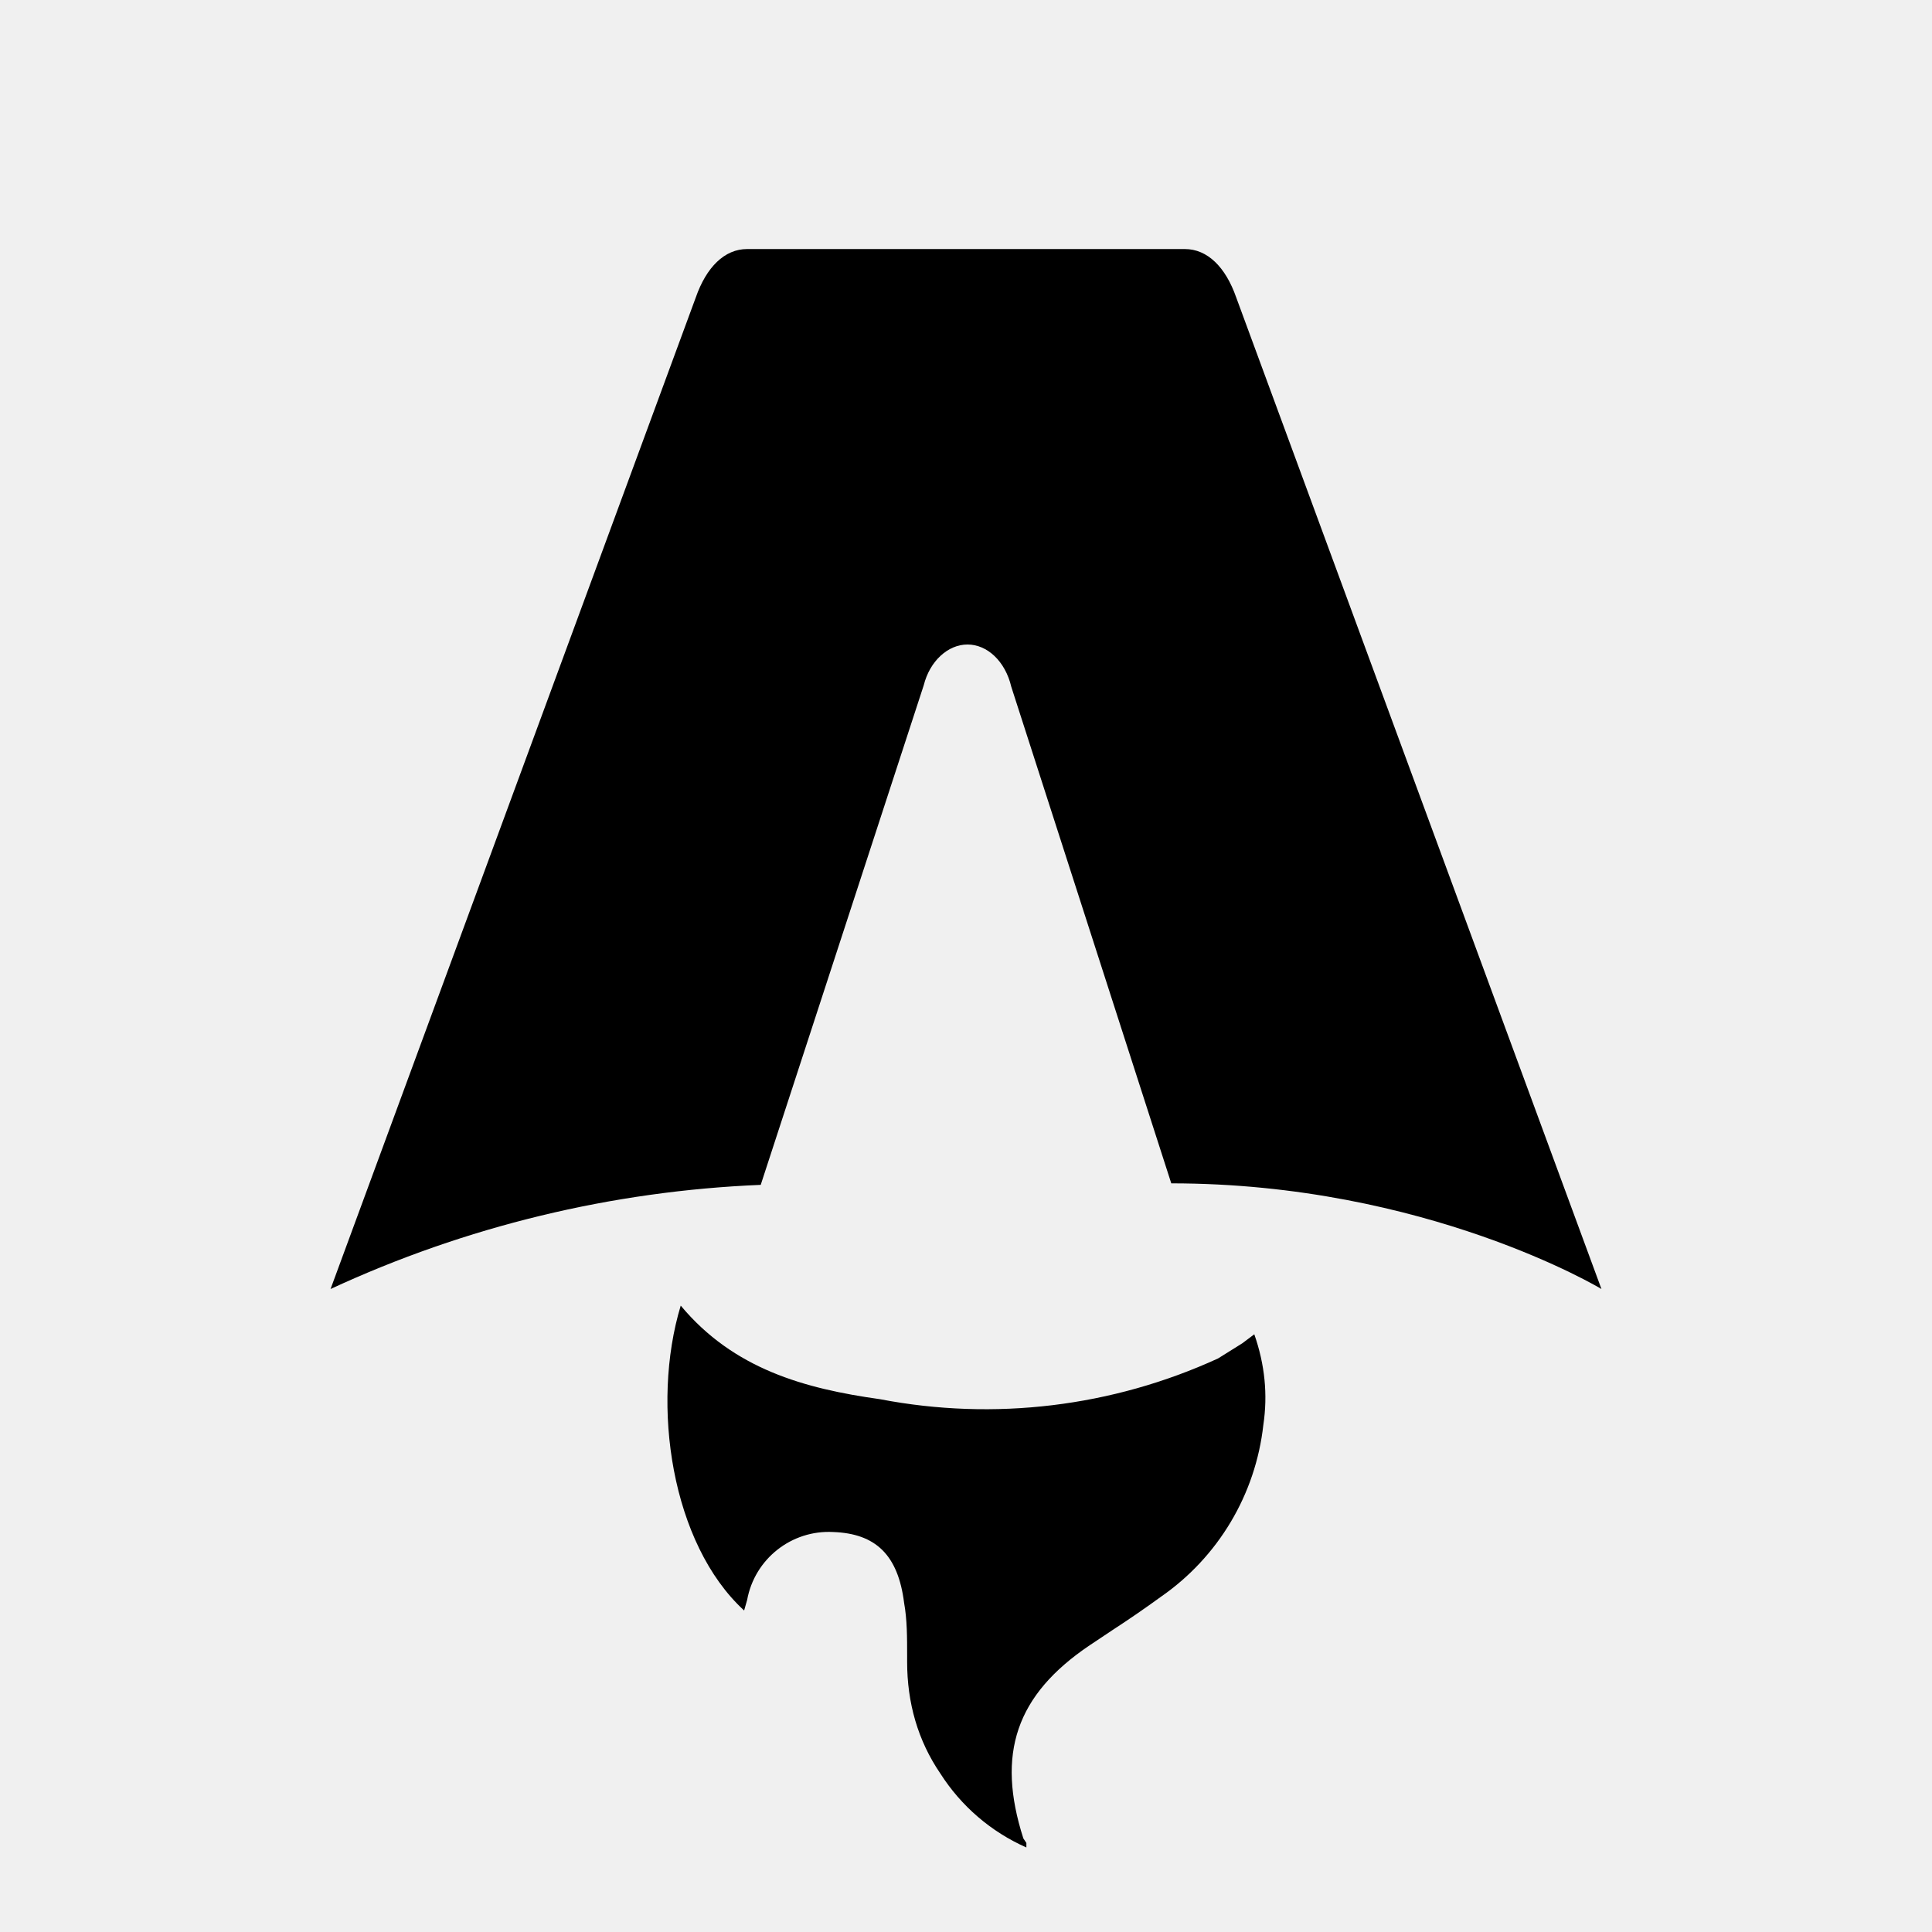
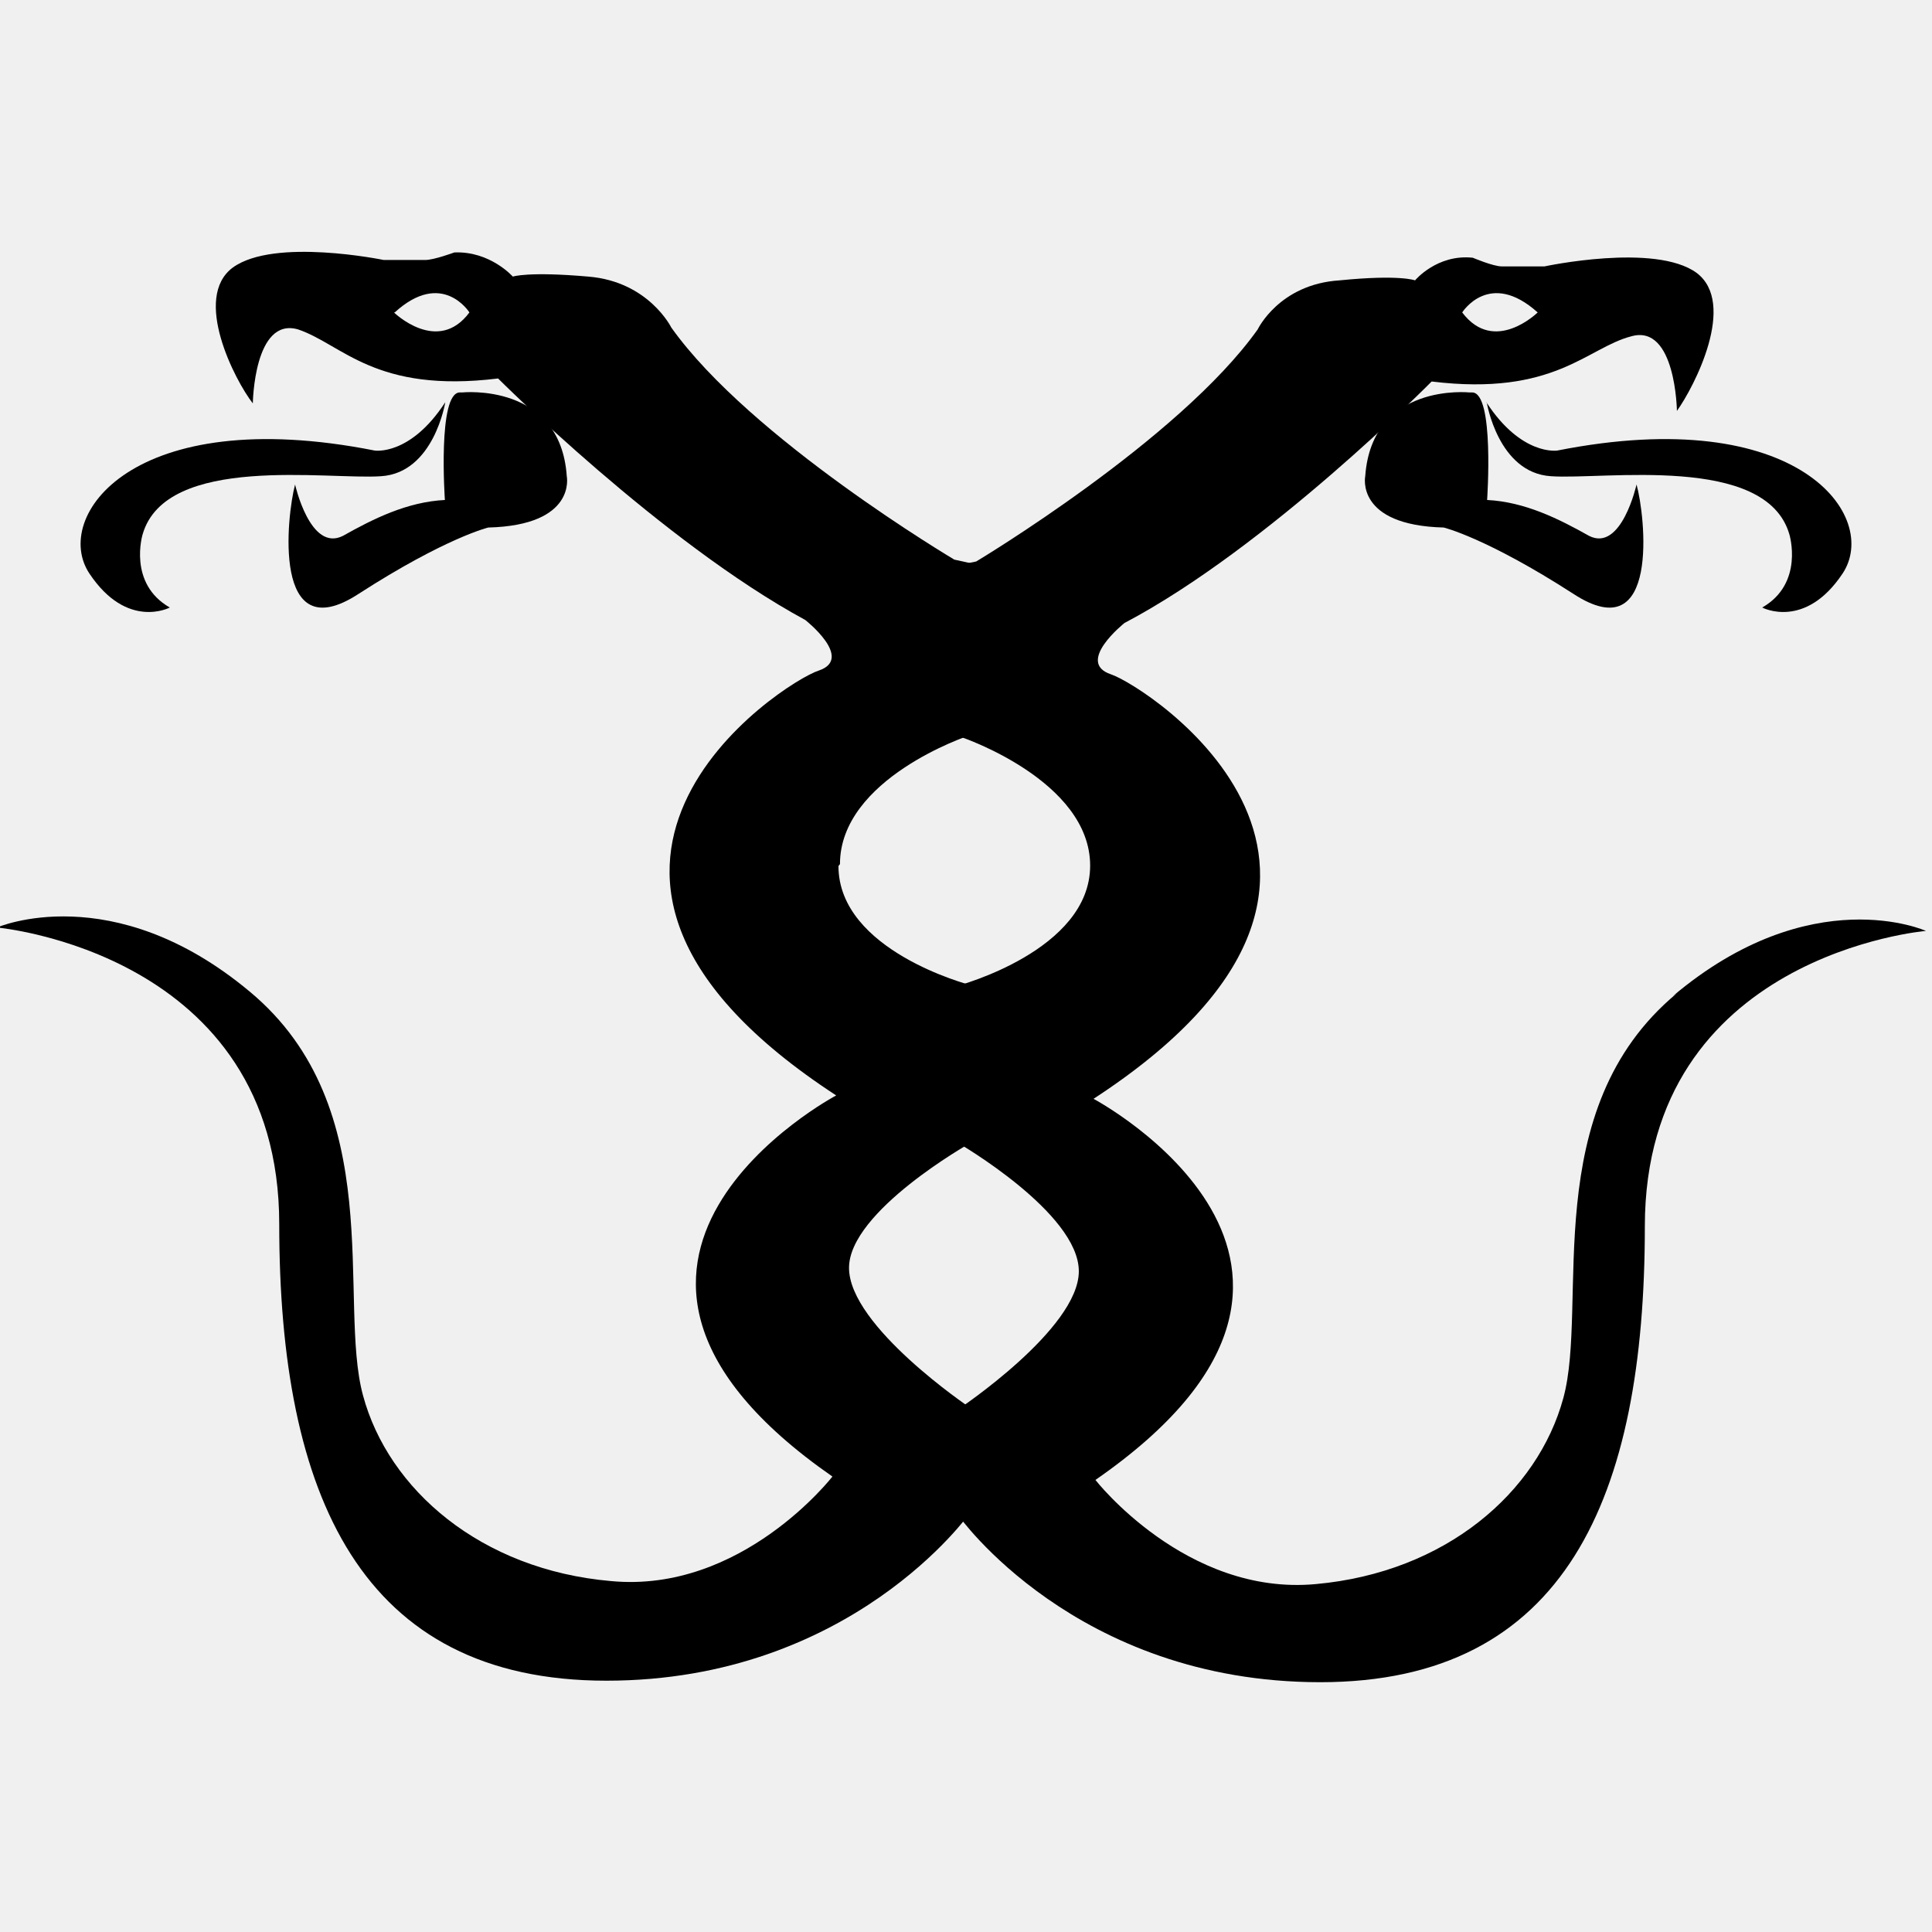
- <svg xmlns="http://www.w3.org/2000/svg" fill="none" viewBox="0 0 128 128">
-   <path d="M50.4 78.5a75.1 75.1 0 0 0-28.5 6.9l24.2-65.7c.7-2 1.9-3.2 3.4-3.2h29c1.5 0 2.7 1.2 3.4 3.2l24.2 65.7s-11.6-7-28.5-7L67 45.5c-.4-1.7-1.6-2.8-2.9-2.8-1.3 0-2.5 1.1-2.9 2.7L50.4 78.5Zm-1.1 28.2Zm-4.2-20.2c-2 6.6-.6 15.8 4.2 20.2a17.5 17.5 0 0 1 .2-.7 5.5 5.5 0 0 1 5.7-4.5c2.8.1 4.3 1.5 4.7 4.7.2 1.1.2 2.3.2 3.5v.4c0 2.7.7 5.2 2.2 7.4a13 13 0 0 0 5.7 4.9v-.3l-.2-.3c-1.8-5.6-.5-9.5 4.4-12.8l1.5-1a73 73 0 0 0 3.2-2.2 16 16 0 0 0 6.8-11.4c.3-2 .1-4-.6-6l-.8.6-1.6 1a37 37 0 0 1-22.4 2.7c-5-.7-9.7-2-13.2-6.2Z" />
-   <style>
-         path { fill: #000; }
-         @media (prefers-color-scheme: dark) {
-             path { fill: #FFF; }
-         }
-     </style>
+ <svg xmlns="http://www.w3.org/2000/svg" viewBox="0 0 512 512" role="img" aria-label="Downfall Guild logo">
+   <path d="M389.4 104s-25.8-2.7-27.6 22.2c0 0-2.7 13 20.8 13.6 0 0 11.3 2.7 34.4 17.6 23 15 19-20.8 16.7-29 0 0-4 18-12.6 13.6-8-4.5-17-9-27-9.5 0 0 2-28.6-4-28.5z" />
+   <path d="M394 106.6s3 18.7 17 19.6c14 1 57-6 63.2 15.4 0 0 4 13-7.2 19.4 0 0 11.3 6 21.3-9s-11.4-45.3-75.6-32.6c0 0-9.5 1.5-18.8-12.8z" />
+   <path d="M444.3 263.3c-37 30.8-23.2 82.3-30 107.2-6.8 25-31.2 46.2-65.6 49.3-34.4 3.2-58.4-27.6-58.4-27.6 82.3-57-.5-101-.5-101 91.4-59.6 14-109.4 4.6-112.5-9.5-3.2 3.6-13.6 3.6-13.6 38-20 81.4-64 81.4-64 32.6 4 41.2-9 53-12 11.7-3.2 12 19.8 12 19.8 4.6-6.4 16-28.5 5.2-36.6-11-8-40.3-1.7-40.3-1.7H398c-2.3 0-7.7-2.3-7.7-2.3-9.5-1-15.3 6-15.3 6s-4-1.6-20 0c-16 1-21.7 13-21.7 13-20.8 29.3-74.6 61.5-74.6 61.5l-4.8 1 1 45.6s34 11.5 34 34-35 31.8-35 31.8v41.7s32 18.5 32 34c0 15.3-32 36.6-32 36.6v28s31 44.3 96 44.3 86-49 86-120.8c0-72 74.5-78.3 74.5-78.3S480 233 443.3 264zM407.5 82.8s-11.5 11.3-20 0c0 0 7.2-11.5 20 0zm-285 21.2s26-2.7 27.7 22.2c0 0 2.7 13-20.8 13.6 0 0-11.3 2.7-34.4 17.6-23 15-19-20.8-16.8-29 0 0 4 18 12.7 13.6 8-4.5 17-9 27-9.5 0 0-2-28.6 4-28.5z" />
+   <path d="M118 106.6s-3 18.7-17 19.6c-14 1-57-6-63.2 15.4 0 0-4 13 7.2 19.4 0 0-11.3 6-21.3-9s11.4-45.3 75.6-32.6c0 0 9.4 1.5 18.7-12.8z" />
+   <path d="M222.6 229c0-22.7 34-34 34-34l.8-45.7-4.5-1s-54-32-75-61.5c0 0-6-12.2-22-13.5-16-1.4-20 0-20 0s-6-6.8-15.5-6.4c0 0-5.4 2-7.7 2h-11s-29-6-40 2c-10.8 8 .6 30 5.3 36 0 0 .3-23 12-19.6 11.8 4 20.4 17 53 13 0 0 43.4 43.4 81.4 64 0 0 13 10.2 3.6 13.4-9.5 3-86.8 53 4.6 112.6 0 0-83 44-1 101 0 0-24 31-58.7 27.7-34.5-3-59-24.3-65.7-49.2-6.8-25 7-76.2-30-107-36.4-30.4-67-17-67-17S74 252.4 74 324.4s21.7 121 86.7 121S257 401 257 401v-28s-32-21.5-32-37c0-15 32-33 32-33v-42s-34.8-9-34.8-31.5zm-118-146.2c12.6-11.5 19.8 0 19.8 0-8.4 11.3-20 0-20 0z" />
</svg>
